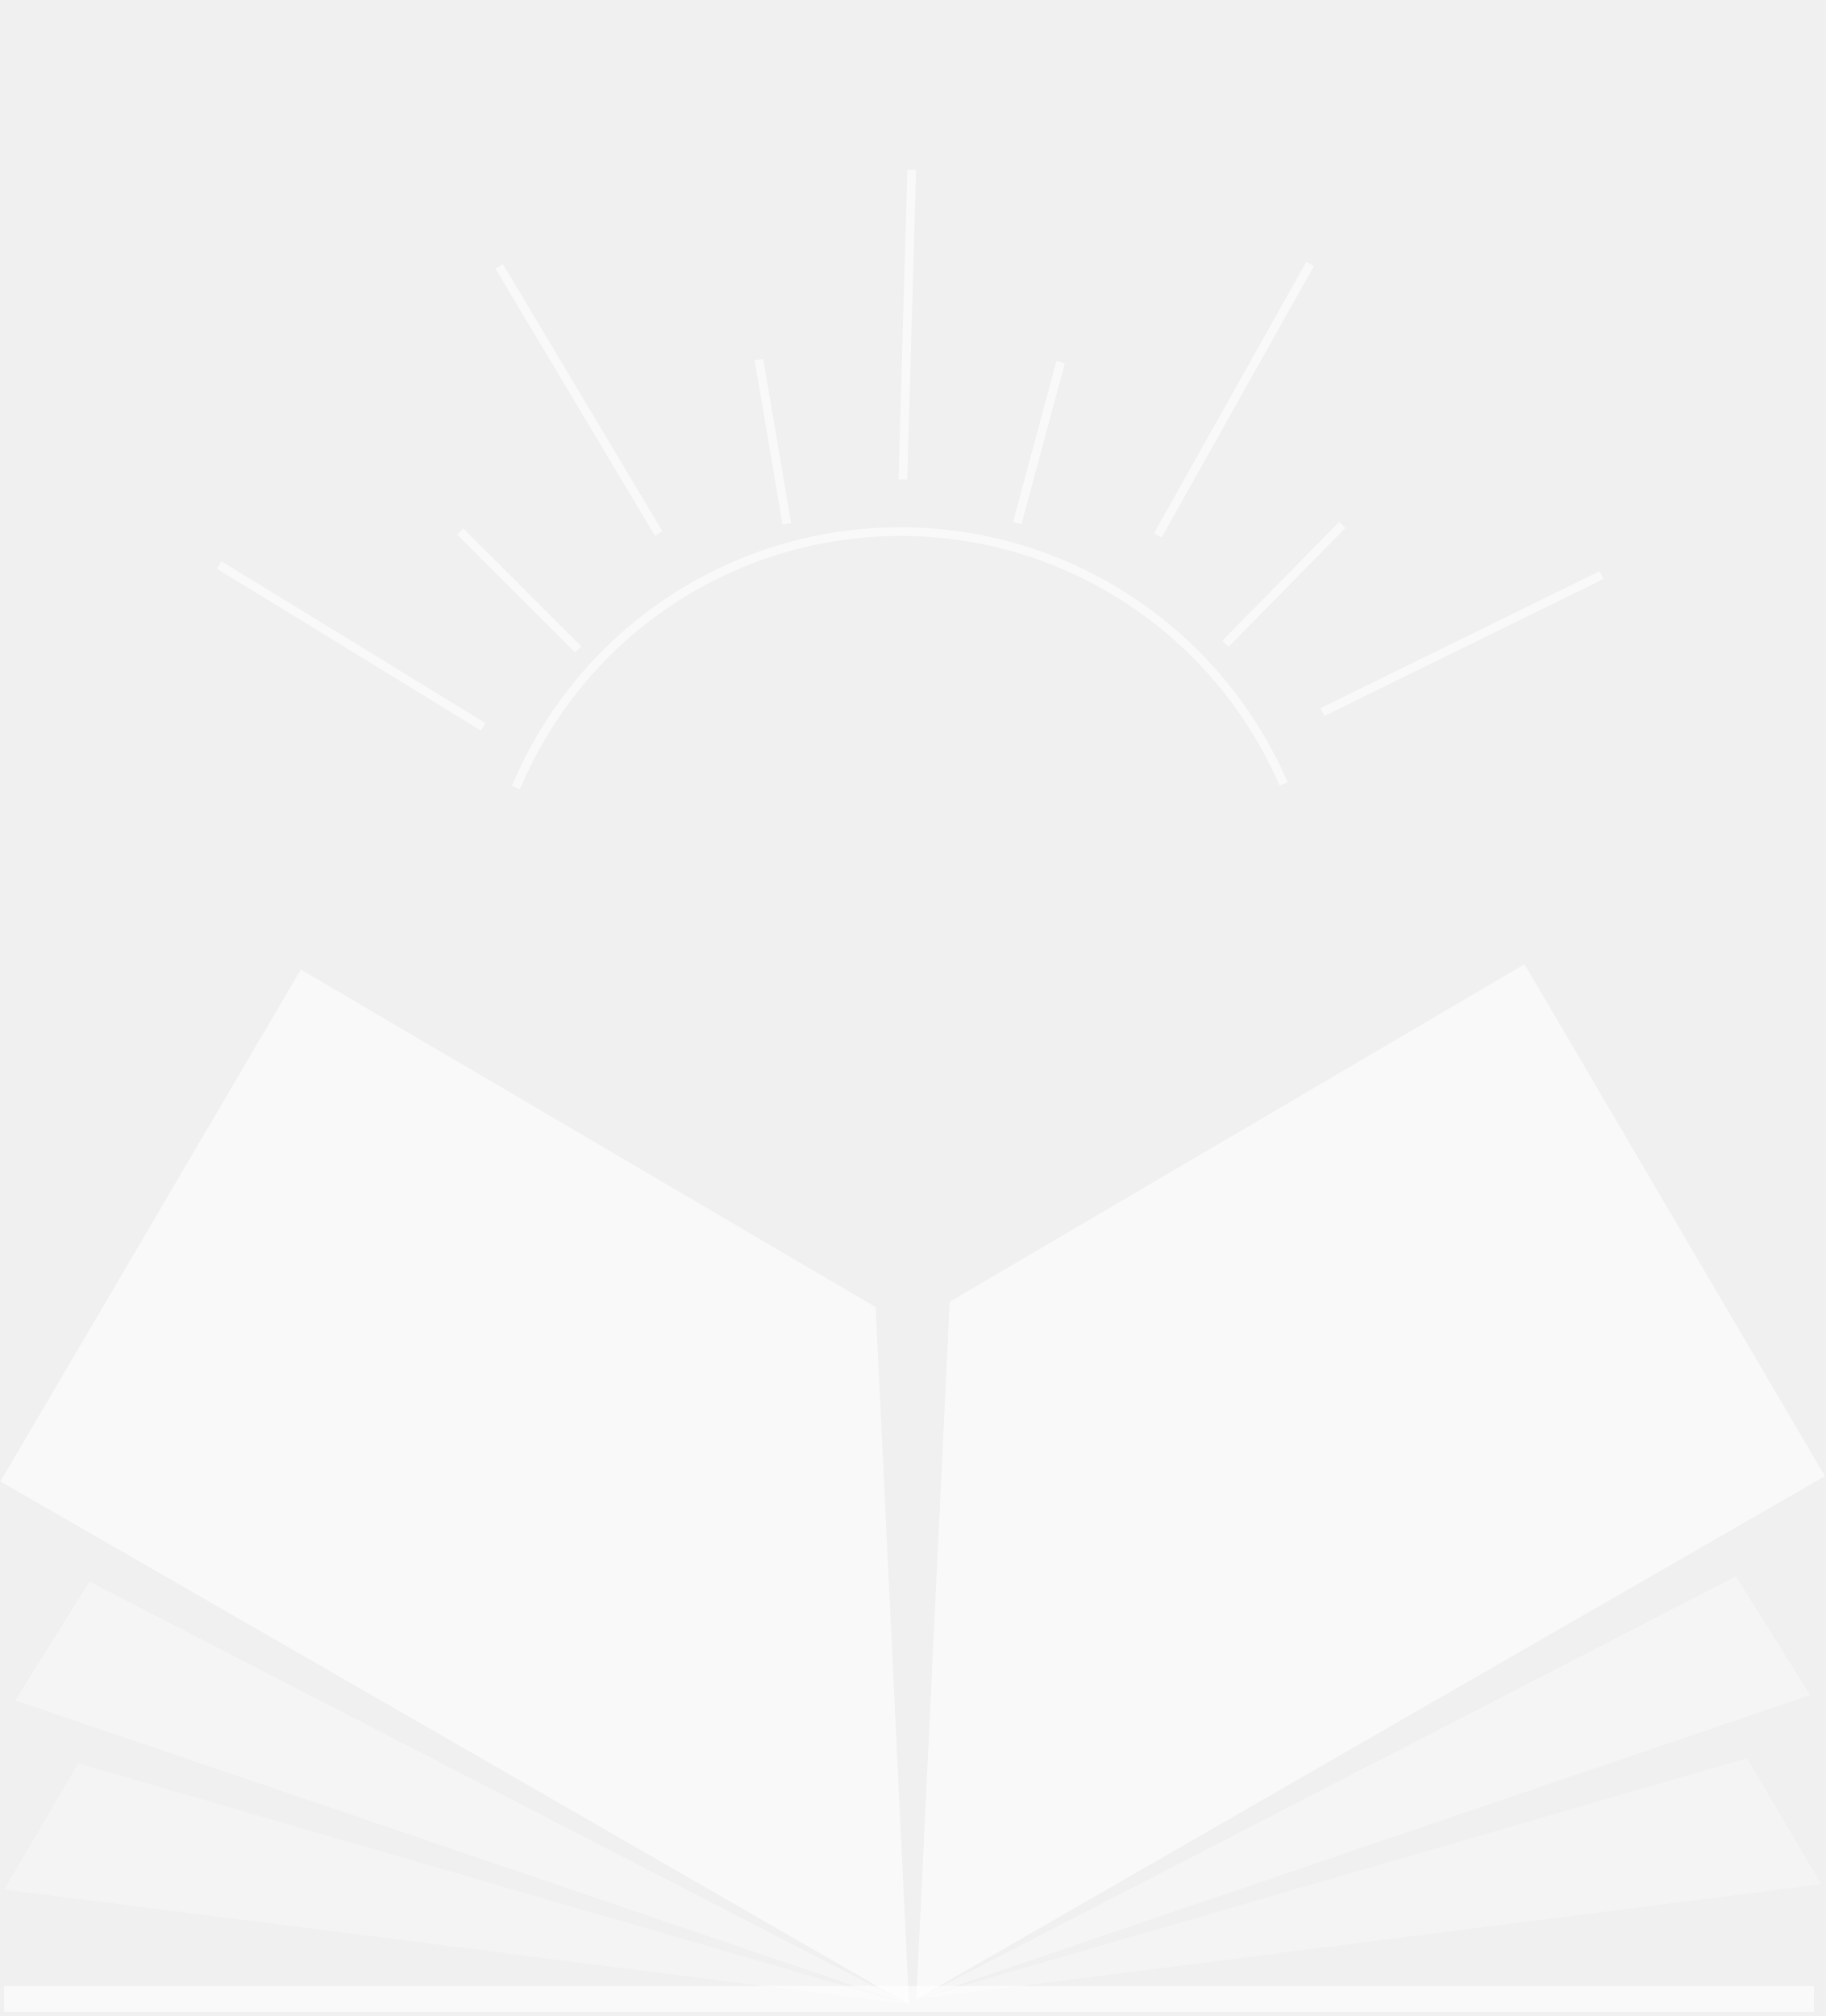
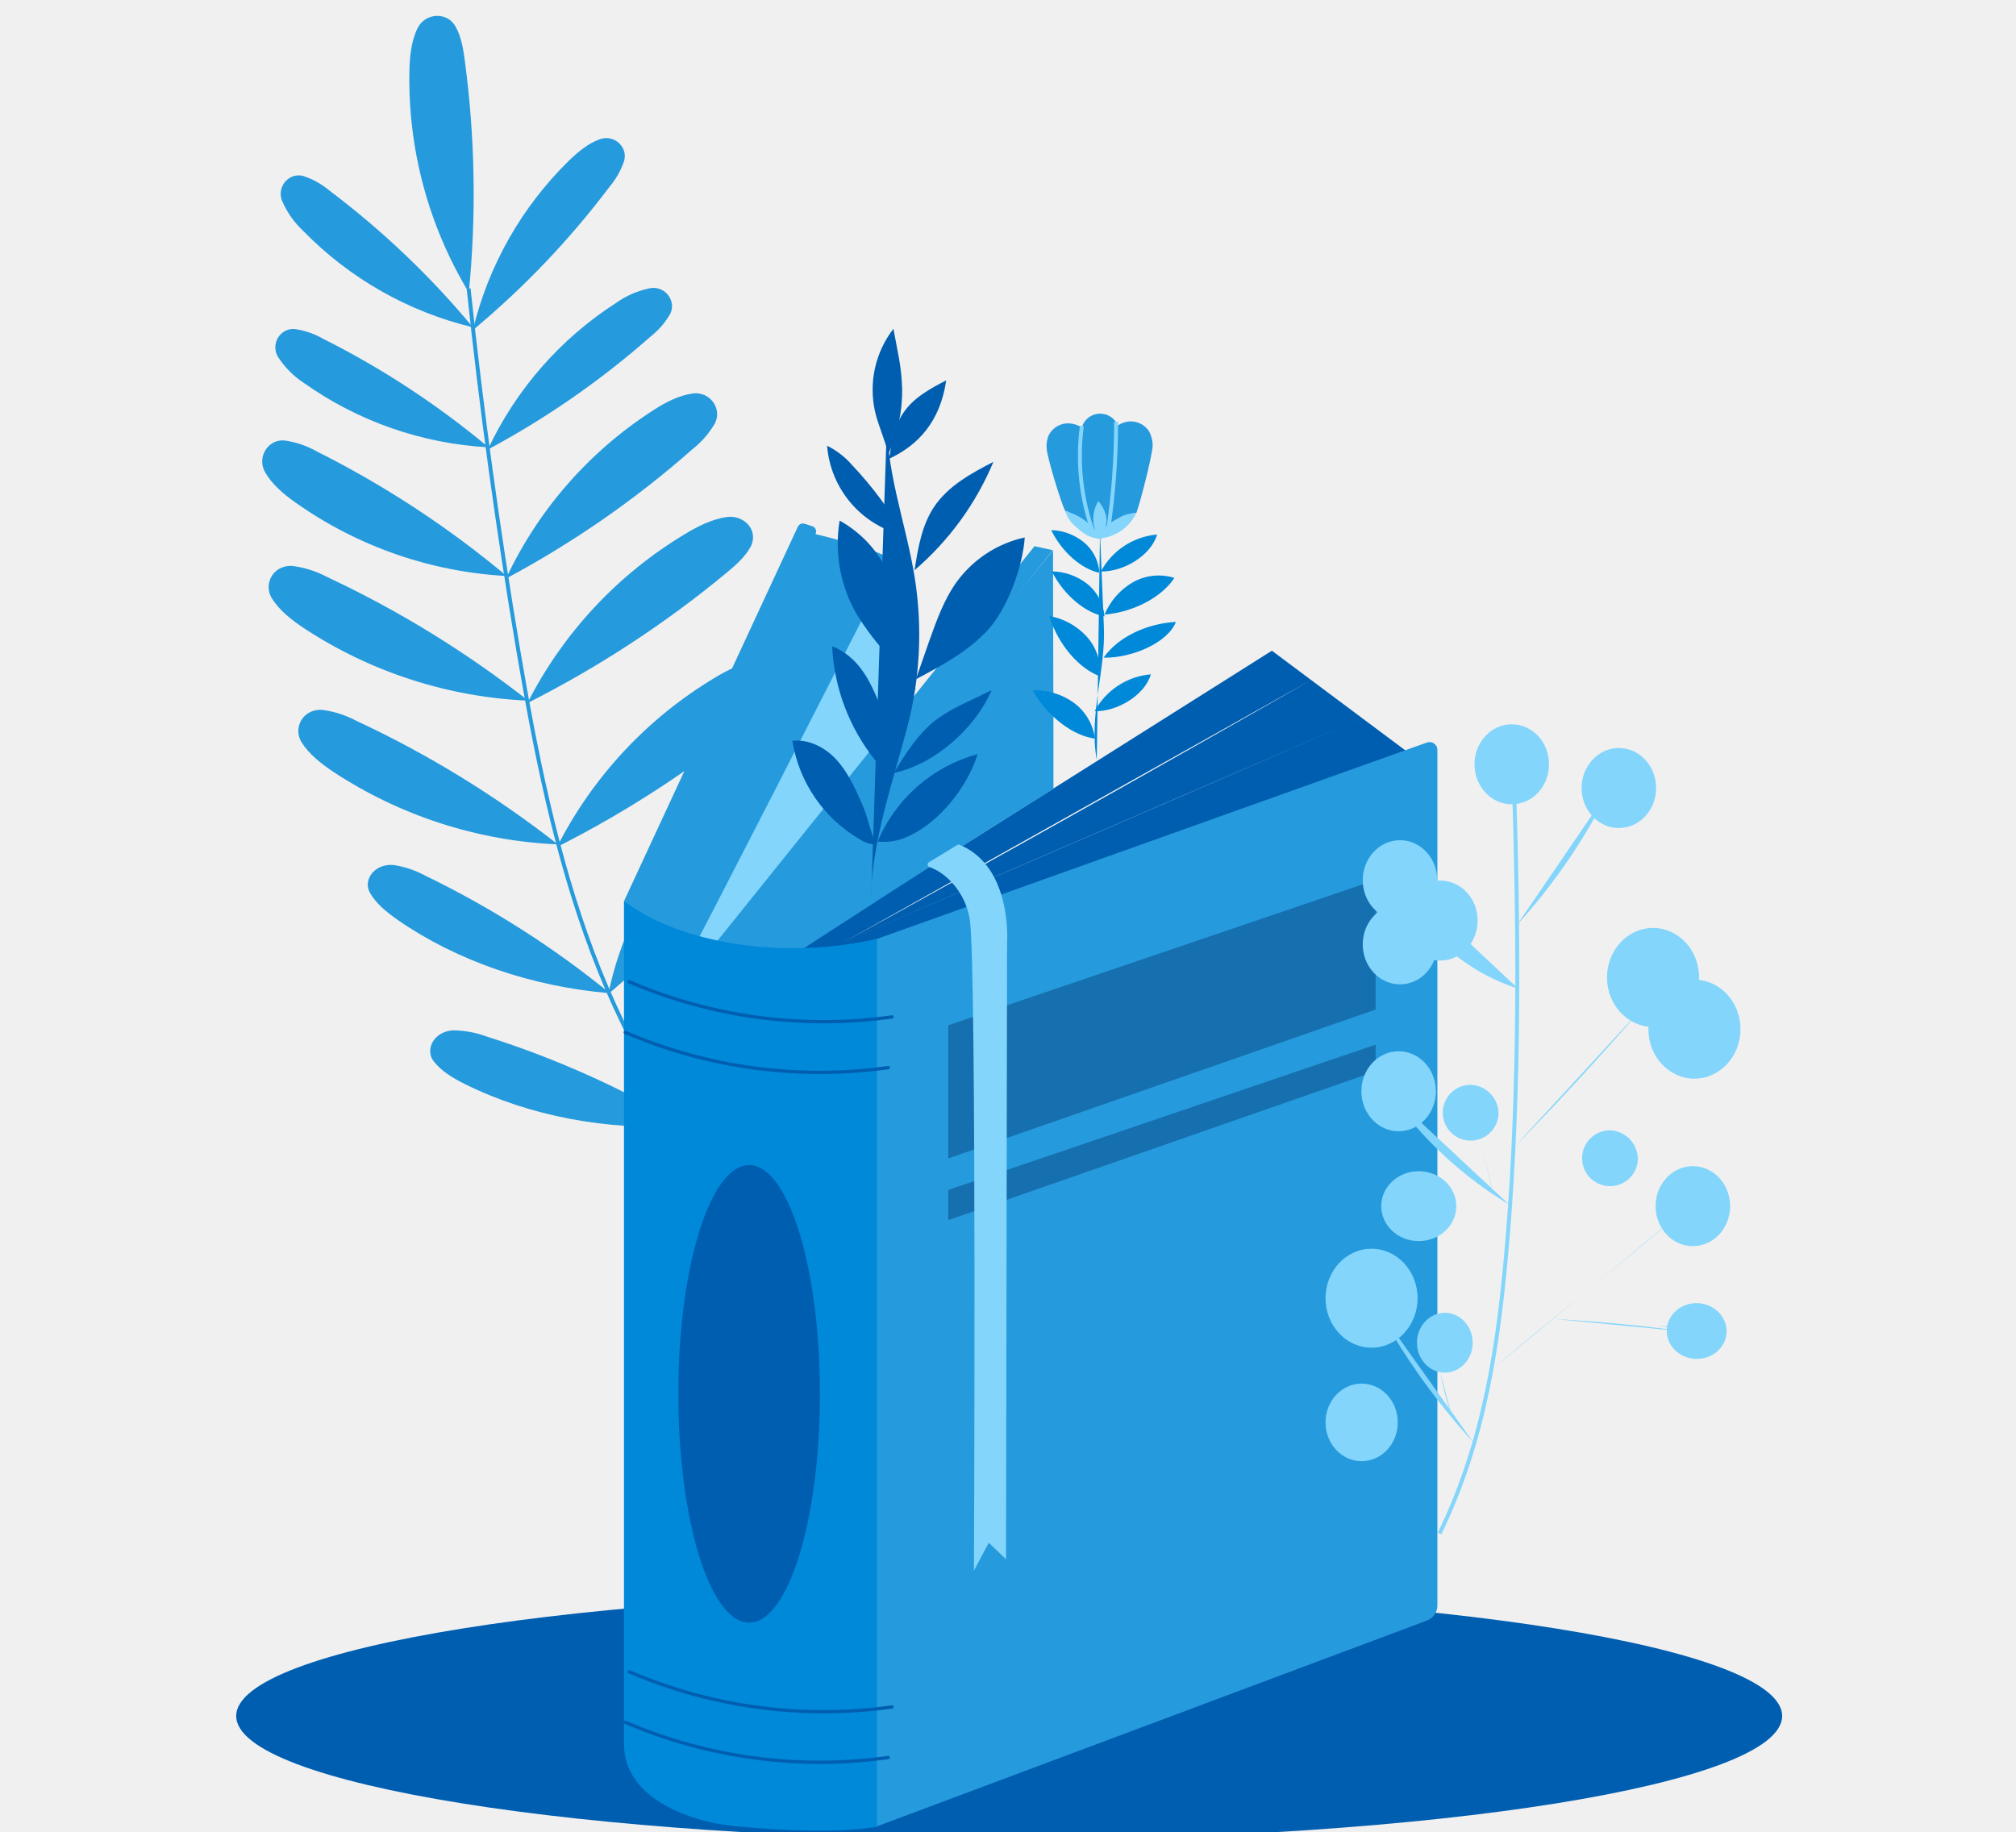
- <svg xmlns="http://www.w3.org/2000/svg" version="1.1" id="Слой_1" x="0px" y="0px" viewBox="0 0 731.37 807.32" style="enable-background:new 0 0 731.37 807.32;" xml:space="preserve">
-   <style type="text/css">
- 	.st0{fill:#000600;}
- 	.st1{fill:#0071C5;}
- 	.st2{clip-path:url(#SVGID_2_);fill:#83D5FB;}
- 	.st3{clip-path:url(#SVGID_2_);fill:#00ABF0;}
- 	.st4{clip-path:url(#SVGID_2_);fill:#57CAF9;}
- 	.st5{clip-path:url(#SVGID_2_);fill:#0071C5;}
- 	.st6{clip-path:url(#SVGID_2_);fill:#31C5F8;}
- 	.st7{clip-path:url(#SVGID_2_);fill:#3DD1F9;}
- 	.st8{clip-path:url(#SVGID_4_);fill:#00ABF0;}
- 	.st9{clip-path:url(#SVGID_4_);fill:#83D5FB;}
- 	.st10{clip-path:url(#SVGID_4_);fill:#31C5F8;}
- 	.st11{clip-path:url(#SVGID_4_);fill:#0071C5;}
- 	.st12{clip-path:url(#SVGID_4_);fill:#57CAF9;}
- 	.st13{clip-path:url(#SVGID_4_);fill:#A6A6A6;}
- 	.st14{opacity:0.14;fill:#000600;}
- 	.st15{clip-path:url(#SVGID_8_);fill:#D670E1;}
- 	.st16{clip-path:url(#SVGID_8_);fill:#E7B3EE;}
- 	.st17{clip-path:url(#SVGID_8_);fill:#8C9295;}
- 	.st18{clip-path:url(#SVGID_8_);fill:#921C9F;}
- 	.st19{clip-path:url(#SVGID_8_);fill:#CDD0D3;}
- 	.st20{clip-path:url(#SVGID_8_);fill:#DFDBD1;}
- 	.st21{clip-path:url(#SVGID_8_);fill:#543F31;}
- 	.st22{clip-path:url(#SVGID_8_);fill:#C38A75;}
- 	.st23{clip-path:url(#SVGID_8_);fill:#B3B9BC;}
- 	.st24{clip-path:url(#SVGID_8_);fill:#8B9295;}
- 	.st25{clip-path:url(#SVGID_8_);fill:#D59C87;}
- 	.st26{fill:#E7B3EE;}
- 	.st27{clip-path:url(#SVGID_10_);}
- 	.st28{fill:#E097E9;}
- 	.st29{fill:#D670E1;}
- 	.st30{clip-path:url(#SVGID_12_);fill:#FFE406;}
- 	.st31{opacity:0.5;clip-path:url(#SVGID_12_);}
- 	.st32{fill:#A2C9FF;}
- 	.st33{fill:#FF8B00;}
- 	.st34{clip-path:url(#SVGID_12_);fill:#FFECA0;}
- 	.st35{clip-path:url(#SVGID_12_);}
- 	.st36{fill:#FFCB33;}
- 	.st37{fill:#FFECA0;}
- 	.st38{fill:#2A356B;}
- 	.st39{clip-path:url(#SVGID_12_);fill:#FFCB33;}
- 	.st40{clip-path:url(#SVGID_12_);fill:#A2C9FF;}
- 	.st41{clip-path:url(#SVGID_12_);fill:#FF8B00;}
- 	.st42{clip-path:url(#SVGID_12_);fill:#2A356B;}
- 	.st43{fill:#1B254E;}
- 	.st44{clip-path:url(#SVGID_12_);fill:#C22C28;}
- 	.st45{clip-path:url(#SVGID_12_);fill:#FF7400;}
- 	.st46{fill:#FFE406;}
- 	.st47{clip-path:url(#SVGID_12_);fill:#FFEF6E;}
- 	.st48{clip-path:url(#SVGID_14_);fill:#FFE473;}
- 	.st49{fill:#FFFFFF;}
- 	.st50{fill:#ACD7C2;}
- 	.st51{fill:none;stroke:#FFFFFF;stroke-miterlimit:10;}
- 	.st52{fill:#A1CAAA;}
- 	.st53{fill:#95CCA0;}
- 	.st54{opacity:0.76;}
- 	.st55{fill:#C3E8CC;}
- 	.st56{fill:url(#SVGID_15_);}
- 	.st57{fill:url(#SVGID_16_);}
- 	.st58{fill:url(#SVGID_17_);}
- 	.st59{fill:#F5E5BD;}
- 	.st60{fill:url(#SVGID_18_);}
- 	.st61{fill:url(#SVGID_19_);}
- 	.st62{fill:url(#SVGID_20_);}
- 	.st63{fill:url(#SVGID_21_);}
- 	.st64{fill:url(#SVGID_22_);}
- 	.st65{fill:url(#SVGID_23_);}
- 	.st66{fill:#E3EDC3;}
- 	.st67{fill:#EEFAD1;}
- 	.st68{fill:url(#SVGID_24_);}
- 	.st69{fill:url(#SVGID_25_);}
- 	.st70{fill:url(#SVGID_26_);}
- 	.st71{fill:url(#SVGID_27_);}
- 	.st72{fill:url(#SVGID_28_);}
- 	.st73{fill:#FFE392;}
- 	.st74{clip-path:url(#SVGID_30_);fill:url(#SVGID_31_);}
- 	.st75{fill:#5B2A1E;}
- 	.st76{fill:#8F7673;}
- 	.st77{fill:url(#SVGID_32_);}
- 	.st78{fill:url(#SVGID_33_);}
- 	.st79{fill:url(#SVGID_34_);}
- 	.st80{fill:url(#SVGID_35_);}
- 	.st81{fill:#FF8A8A;}
- 	.st82{fill:url(#SVGID_36_);}
- 	.st83{fill:#FF963A;}
- 	.st84{opacity:0.75;fill:#FFFFFF;}
- 	.st85{fill:#FFC181;}
- 	.st86{fill:none;}
- 	.st87{clip-path:url(#SVGID_38_);fill:#FFDFBD;}
- 	.st88{clip-path:url(#SVGID_38_);fill:#FF9D00;}
- 	.st89{clip-path:url(#SVGID_38_);fill:#FFF3DF;}
- 	.st90{clip-path:url(#SVGID_40_);fill:#FFBAE4;}
- 	.st91{opacity:0.8;clip-path:url(#SVGID_40_);fill:#FE82C8;}
- 	.st92{clip-path:url(#SVGID_40_);fill:#FE82C8;}
- 	.st93{opacity:0.79;clip-path:url(#SVGID_40_);fill:#FFBAE4;}
- 	.st94{fill:url(#SVGID_41_);}
- 	.st95{fill:#FFFEEA;}
- 	.st96{fill:#58D196;}
- 	.st97{fill:#A6E5C3;}
- 	.st98{fill:#D2F2E1;}
- 	.st99{opacity:0.44;fill:#FFFFFF;}
- 	.st100{clip-path:url(#SVGID_43_);fill:#FFF9C1;}
- 	.st101{fill:url(#SVGID_44_);}
- 	.st102{fill:url(#SVGID_45_);}
- 	.st103{opacity:0.86;fill:#FFCCD5;}
- 	.st104{fill:url(#SVGID_46_);}
- 	.st105{opacity:0.66;}
- 	.st106{opacity:0.37;fill:#FFFFFF;}
- 	.st107{opacity:0.4;}
- 	.st108{opacity:0.26;fill:#FFFFFF;}
- 	.st109{opacity:0.62;fill:#FFFFFF;}
- 	.st110{opacity:0.41;fill:#FFFFFF;}
- 	.st111{opacity:0.69;fill:#FFFFFF;}
- 	.st112{opacity:0.73;fill:#FFFFFF;}
- 	.st113{opacity:0.16;fill:#FFFFFF;}
- 	.st114{opacity:0.3;fill:#FFFFFF;}
- 	.st115{opacity:0.23;fill:#FFFFFF;}
- 	.st116{opacity:0.24;fill:#FFFFFF;}
- 	.st117{opacity:0.43;fill:#FFFFFF;}
- 	.st118{opacity:0.76;fill:#FFFFFF;}
- 	.st119{opacity:0.08;fill:#FFFFFF;}
- 	.st120{opacity:0.27;fill:#FFFFFF;}
- 	.st121{opacity:0.46;}
- 	.st122{opacity:0.86;fill:#FFFFFF;}
- 	.st123{opacity:0.54;fill:#FFFFFF;}
- 	.st124{opacity:0.28;}
- 	.st125{clip-path:url(#SVGID_48_);fill:#FF6567;}
- 	.st126{clip-path:url(#SVGID_48_);fill:#FF8A8A;}
- 	.st127{clip-path:url(#SVGID_48_);fill:#FFC2C1;}
- 	.st128{clip-path:url(#SVGID_48_);fill:#FFFFFF;}
- 	.st129{clip-path:url(#SVGID_50_);}
- 	.st130{fill:#FF6B81;}
- 	.st131{clip-path:url(#SVGID_50_);fill:none;}
- 	.st132{fill:none;stroke:#FFFFFF;stroke-width:2;stroke-miterlimit:10;}
- 	.st133{opacity:0.45;fill:#FFFFFF;}
- 	.st134{opacity:0.8;fill:#FFFFFF;}
- 	.st135{opacity:0.79;fill:#FFFFFF;}
- 	.st136{fill:#F1C4A9;}
- 	.st137{fill:none;stroke:#FFFFFF;stroke-width:0.75;stroke-miterlimit:10;}
- 	.st138{fill:#FFFFFF;stroke:#FFFFFF;stroke-width:0.25;stroke-miterlimit:10;}
- 	.st139{fill:#00A7CA;}
- 	.st140{fill:#31C5F8;}
- 	.st141{fill:#57CAF9;}
- 	.st142{fill:#00ACBD;}
- 	.st143{fill:#F787A5;}
- 	.st144{fill:#91693D;}
- 	.st145{fill:#FBBACC;}
- 	.st146{fill:#E6678D;}
- 	.st147{fill:#574435;}
- 	.st148{fill:#C8A37C;}
- 	.st149{fill:#641F1E;}
- 	.st150{fill:#F15E89;}
- 	.st151{fill:#E7005E;}
- 	.st152{fill:#DDB689;}
- 	.st153{fill:#FF1B6F;}
- 	.st154{fill:#DEB689;}
- 	.st155{fill:#F2769B;}
- 	.st156{fill:#FAFAF8;}
- 	.st157{fill:#F7C3DB;}
- 	.st158{fill:#E3B9B4;}
- 	.st159{fill:#FFB9C3;}
- 	.st160{fill:#FFC5D6;}
- 	.st161{fill:#D72264;}
- 	.st162{fill:#F7F7F7;}
- 	.st163{fill:#F2F2F2;}
- 	.st164{fill:#FFFBF0;}
- 	.st165{fill:#FFBFCF;}
- 	.st166{fill:#FF6794;}
- 	.st167{fill:#FFC2C1;}
- 	.st168{fill:#FFCCD5;}
- 	.st169{fill:#B39D8E;}
- 	.st170{fill:#FFE2EA;}
- 	.st171{fill:#F1F1F1;}
- 	.st172{fill:#FF9DAE;}
- 	.st173{fill:#A2C4DB;}
- 	.st174{fill:#583B34;}
- 	.st175{fill:#B1CFE4;}
- 	.st176{fill:#FBFBFA;}
- 	.st177{fill:#E0CFC7;}
- 	.st178{fill:#D9946B;}
- 	.st179{fill:#FFE9F2;}
- 	.st180{fill:#FFDBE5;}
- 	.st181{fill:#F2CCC1;}
- 	.st182{fill:#DF4E50;}
- 	.st183{fill:#00C377;}
- 	.st184{fill:#87E4AE;}
- 	.st185{fill:#00B45A;}
- 	.st186{fill:#7FD9A9;}
- 	.st187{fill:#F1BB3A;}
- 	.st188{fill:#B89E65;}
- 	.st189{fill:#97D183;}
- 	.st190{fill:#3C3724;}
- 	.st191{fill:#D5BDA1;}
- 	.st192{fill:#9B8174;}
- 	.st193{fill:#587147;}
- 	.st194{fill:#E6D5BD;}
- 	.st195{fill:#5CC588;}
- 	.st196{clip-path:url(#SVGID_58_);fill:#A6E5C3;}
- 	.st197{clip-path:url(#SVGID_58_);fill:#FFFFFF;}
- 	.st198{clip-path:url(#SVGID_58_);fill:#58D196;}
- 	.st199{fill:#FFEF6E;}
- 	.st200{fill:#FFE200;}
- 	.st201{clip-path:url(#SVGID_60_);fill:#FDA157;}
- 	.st202{clip-path:url(#SVGID_60_);fill-rule:evenodd;clip-rule:evenodd;fill:#FF8429;}
- 	.st203{clip-path:url(#SVGID_60_);fill:#F35000;}
- 	.st204{clip-path:url(#SVGID_60_);fill:#F8B846;}
- 	.st205{fill:#F35000;}
- 	.st206{fill:#FF8429;}
- 	.st207{fill:#FFAB33;}
- 	.st208{fill:#E46D00;}
- 	.st209{fill:#EE6406;}
- 	.st210{fill:#FF9B00;}
- 	.st211{fill:#130077;}
- 	.st212{fill:#FFB58D;}
- 	.st213{opacity:0.3;}
- 	.st214{fill:#FF7300;}
- 	.st215{fill:#6E0000;}
- 	.st216{fill-rule:evenodd;clip-rule:evenodd;fill:#FF9B00;}
- 	.st217{fill-rule:evenodd;clip-rule:evenodd;fill:url(#SVGID_61_);}
- 	.st218{opacity:0.3;fill-rule:evenodd;clip-rule:evenodd;fill:#A3002C;}
- 	.st219{fill-rule:evenodd;clip-rule:evenodd;fill:url(#SVGID_62_);}
- 	.st220{fill-rule:evenodd;clip-rule:evenodd;fill:url(#SVGID_63_);}
- 	.st221{opacity:0.5;fill-rule:evenodd;clip-rule:evenodd;fill:url(#SVGID_64_);}
- 	.st222{fill-rule:evenodd;clip-rule:evenodd;fill:#FFC384;}
- 	.st223{fill-rule:evenodd;clip-rule:evenodd;fill:url(#SVGID_65_);}
- 	.st224{fill-rule:evenodd;clip-rule:evenodd;fill:url(#SVGID_66_);}
- 	.st225{fill-rule:evenodd;clip-rule:evenodd;fill:url(#SVGID_67_);}
- 	.st226{opacity:0.5;fill-rule:evenodd;clip-rule:evenodd;fill:url(#SVGID_68_);}
- 	.st227{fill-rule:evenodd;clip-rule:evenodd;fill:#FDA157;}
- 	.st228{opacity:0.5;fill-rule:evenodd;clip-rule:evenodd;fill:#FDA157;}
- 	.st229{fill-rule:evenodd;clip-rule:evenodd;fill:#FF8429;}
- 	.st230{fill-rule:evenodd;clip-rule:evenodd;fill:#FFAB33;}
- 	.st231{opacity:0.62;fill-rule:evenodd;clip-rule:evenodd;fill:#C7002A;}
- 	.st232{opacity:0.5;fill-rule:evenodd;clip-rule:evenodd;fill:#FF8429;}
- 	.st233{opacity:0.5;fill-rule:evenodd;clip-rule:evenodd;fill:#8E5472;}
- 	.st234{opacity:0.3;fill-rule:evenodd;clip-rule:evenodd;fill:url(#SVGID_69_);}
- 	.st235{opacity:0.5;fill-rule:evenodd;clip-rule:evenodd;fill:url(#SVGID_70_);}
- 	.st236{opacity:0.3;fill-rule:evenodd;clip-rule:evenodd;fill:url(#SVGID_71_);}
- 	.st237{opacity:0.3;fill-rule:evenodd;clip-rule:evenodd;fill:url(#SVGID_72_);}
- 	.st238{clip-path:url(#SVGID_74_);}
- 	.st239{clip-path:url(#SVGID_74_);fill:#FF8429;}
- 	.st240{fill:#FDA157;}
- 	.st241{clip-path:url(#SVGID_76_);}
- 	.st242{fill:#F58800;}
- 	.st243{clip-path:url(#SVGID_78_);}
- 	.st244{fill:#F8B846;}
- 	.st245{clip-path:url(#SVGID_80_);}
- 	.st246{clip-path:url(#SVGID_80_);fill:#FF8429;}
- 	.st247{fill-rule:evenodd;clip-rule:evenodd;fill:url(#SVGID_81_);}
- 	.st248{fill-rule:evenodd;clip-rule:evenodd;fill:url(#SVGID_82_);}
- 	.st249{fill-rule:evenodd;clip-rule:evenodd;fill:url(#SVGID_83_);}
- 	.st250{opacity:0.5;fill-rule:evenodd;clip-rule:evenodd;fill:url(#SVGID_84_);}
- 	.st251{fill-rule:evenodd;clip-rule:evenodd;fill:url(#SVGID_85_);}
- 	.st252{fill-rule:evenodd;clip-rule:evenodd;fill:url(#SVGID_86_);}
- 	.st253{fill-rule:evenodd;clip-rule:evenodd;fill:url(#SVGID_87_);}
- 	.st254{opacity:0.5;fill-rule:evenodd;clip-rule:evenodd;fill:url(#SVGID_88_);}
- 	.st255{opacity:0.3;fill-rule:evenodd;clip-rule:evenodd;fill:url(#SVGID_89_);}
- 	.st256{opacity:0.5;fill-rule:evenodd;clip-rule:evenodd;fill:url(#SVGID_90_);}
- 	.st257{opacity:0.3;fill-rule:evenodd;clip-rule:evenodd;fill:url(#SVGID_91_);}
- 	.st258{opacity:0.3;fill-rule:evenodd;clip-rule:evenodd;fill:url(#SVGID_92_);}
- 	.st259{opacity:0.88;fill:#FFFEF3;}
- 	.st260{fill:#FFCF66;}
- 	.st261{fill:#AFABAC;}
- 	.st262{fill:#FFE473;}
- 	.st263{fill:#FFE787;}
- 	.st264{fill:#F6C700;}
- 	.st265{fill:#FFEA96;}
- 	.st266{clip-path:url(#SVGID_94_);fill:#FFCB33;}
- 	.st267{clip-path:url(#SVGID_94_);fill:#FFE406;}
- 	.st268{clip-path:url(#SVGID_96_);fill:#921C9F;}
- 	.st269{opacity:0.5;clip-path:url(#SVGID_96_);}
- 	.st270{fill:#921C9F;}
- 	.st271{clip-path:url(#SVGID_96_);}
- 	.st272{clip-path:url(#SVGID_98_);fill:#E097E9;}
- 	.st273{fill:#CC37D8;}
- 	.st274{opacity:0.5;fill:#FFFFFF;}
- 	.st275{opacity:0.5;fill:#FFFFFF;stroke:#FFFFFF;stroke-miterlimit:10;}
- 	.st276{opacity:0.68;fill:#FFFFFF;}
- 	.st277{fill:#F0C6F4;}
- 	.st278{fill:#D9A2E1;}
- 	.st279{fill:#AA7B41;}
- 	.st280{fill:#8C9295;}
- 	.st281{fill:#CDD0D3;}
- 	.st282{fill:#DFDBD1;}
- 	.st283{fill:#543F31;}
- 	.st284{fill:#C38A75;}
- 	.st285{fill:#B3B9BC;}
- 	.st286{fill:#8B9295;}
- 	.st287{fill:#D59C87;}
- 	.st288{fill:#3DD1F9;}
- 	.st289{fill:#F92405;}
- 	.st290{fill:#B30000;}
- 	.st291{fill:#FA3C20;}
- 	.st292{fill:#E2A080;}
- 	.st293{fill:#950000;}
- 	.st294{fill:#F50000;}
- 	.st295{clip-path:url(#SVGID_100_);fill:#F787A5;}
- 	.st296{clip-path:url(#SVGID_100_);fill:#FFE9F2;}
- 	.st297{clip-path:url(#SVGID_100_);fill:#D3CFB3;}
- 	.st298{clip-path:url(#SVGID_100_);fill:#FFDBE5;}
- 	.st299{clip-path:url(#SVGID_100_);}
- 	.st300{clip-path:url(#SVGID_100_);fill:#FFC5D6;}
- 	.st301{fill:#FA90B4;}
- 	.st302{fill:#BCA494;}
- 	.st303{fill:#63443C;}
- 	.st304{fill:#CFABA0;}
- 	.st305{fill:#A1C3DA;}
- 	.st306{fill:#9B7972;}
- 	.st307{fill:#77573F;}
- 	.st308{fill-rule:evenodd;clip-rule:evenodd;fill:#FA3C20;}
- 	.st309{fill-rule:evenodd;clip-rule:evenodd;fill:#D00707;}
- 	.st310{fill-rule:evenodd;clip-rule:evenodd;fill:#F92405;}
- 	.st311{fill-rule:evenodd;clip-rule:evenodd;fill:#F50000;}
- 	.st312{fill-rule:evenodd;clip-rule:evenodd;fill:#F95F53;}
- 	.st313{fill:#F95F53;}
- 	.st314{clip-path:url(#SVGID_102_);fill:#574435;}
- 	.st315{clip-path:url(#SVGID_102_);fill:#C8A37C;}
- 	.st316{clip-path:url(#SVGID_102_);fill:#91693D;}
- 	.st317{clip-path:url(#SVGID_102_);fill:#D00707;}
- 	.st318{clip-path:url(#SVGID_102_);fill:#FA3C20;}
- 	.st319{clip-path:url(#SVGID_102_);fill:#950000;}
- 	.st320{clip-path:url(#SVGID_102_);fill:#F95F53;}
- 	.st321{clip-path:url(#SVGID_102_);fill:#131212;}
- 	.st322{clip-path:url(#SVGID_102_);fill:#B30000;}
- 	.st323{clip-path:url(#SVGID_102_);fill:#412A1A;}
- 	.st324{clip-path:url(#SVGID_102_);fill:#DEC6AF;}
- 	.st325{clip-path:url(#SVGID_102_);fill:#BF855C;}
- 	.st326{fill:#D00707;}
- 	.st327{fill:#AB9DB8;}
- 	.st328{fill:#381A12;}
- 	.st329{fill:#EBCBB8;}
- 	.st330{fill:#AC9EBB;}
- 	.st331{fill:#F8F6F5;}
- 	.st332{fill:#0A345E;}
- 	.st333{fill:#412A1A;}
- 	.st334{fill:#131212;}
- 	.st335{fill:#DEC6AF;}
- 	.st336{fill:#BF855C;}
- 	.st337{opacity:0.79;fill:#FFB9C3;}
- 	.st338{opacity:0.79;fill:#FA90B4;}
- 	.st339{fill:#83D5FB;}
- 	.st340{fill:#00ABF0;}
- 	.st341{opacity:0.6;fill:#FFFFFF;}
- 	.st342{opacity:0.34;fill:#FFFFFF;}
- 	.st343{opacity:0.25;fill:#FFFFFF;}
- 	.st344{opacity:0.6;}
- 	.st345{fill:#B2B0AD;}
- 	.st346{fill:#0D0707;}
- 	.st347{fill:#A6A6A6;}
- 	.st348{fill:#0068A8;}
- 	.st349{fill:#FF6567;}
- </style>
-   <path class="st341" d="M120.49,388.26c76.75,45.06,153.5,90.12,230.26,135.18c4.46,93.09,8.91,186.19,13.37,279.28  C242.8,732.9,121.48,663.08,0.17,593.26C40.28,524.93,80.38,456.59,120.49,388.26z" />
-   <path class="st342" d="M6.11,680.91c9.9-15.85,19.81-31.69,29.71-47.54c109.43,56.45,218.87,112.9,328.3,169.35  C244.78,762.12,125.45,721.51,6.11,680.91z" />
-   <path class="st343" d="M1.65,756.67c9.9-16.84,19.81-33.67,29.71-50.51c110.92,32.19,221.84,64.37,332.76,96.56  C243.3,787.37,122.47,772.02,1.65,756.67z" />
-   <rect x="1.65" y="795.29" class="st341" width="724.94" height="10.4" />
-   <path class="st341" d="M610.67,386.14c-76.75,45.06-153.5,90.12-230.26,135.18c-4.46,93.09-8.91,186.19-13.37,279.28  C488.36,730.78,609.68,660.96,731,591.14C690.89,522.81,650.78,454.48,610.67,386.14z" />
-   <path class="st342" d="M725.06,678.79c-9.9-15.85-19.81-31.69-29.71-47.54c-109.43,56.45-218.87,112.9-328.3,169.35  C486.38,760,605.72,719.4,725.06,678.79z" />
-   <path class="st343" d="M729.51,754.55c-9.9-16.84-19.81-33.67-29.71-50.51c-110.92,32.19-221.84,64.37-332.76,96.56  C487.87,785.25,608.69,769.9,729.51,754.55z" />
-   <g>
-     <g class="st344">
-       <path class="st49" d="M208.26,316.07l-3.21-1.35c26.57-63.09,87.81-103.79,156.1-103.57c67.17,0.17,127.86,40.23,154.6,102.07    l-3.19,1.38c-26.2-60.56-85.63-99.8-151.42-99.97C294.23,214.51,234.29,254.27,208.26,316.07z" />
-     </g>
-     <g class="st344">
-       <rect x="230.17" y="97.86" transform="matrix(0.8585 -0.5127 0.5127 0.8585 -49.3113 141.5648)" class="st49" width="3.48" height="124.58" />
-     </g>
-     <g class="st344">
-       <rect x="206.25" y="203.1" transform="matrix(0.7066 -0.7076 0.7076 0.7066 -106.3062 216.5392)" class="st49" width="3.48" height="66.75" />
-     </g>
-     <g class="st344">
-       <rect x="138.95" y="196.65" transform="matrix(0.5225 -0.8526 0.8526 0.5225 -153.3659 243.4647)" class="st49" width="3.48" height="124.03" />
-     </g>
-     <g class="st344">
-       <rect x="431.98" y="158.3" transform="matrix(0.4893 -0.8721 0.8721 0.4893 112.8572 512.7961)" class="st49" width="124.58" height="3.48" />
-     </g>
-     <g class="st344">
-       <rect x="382.8" y="175.56" transform="matrix(0.2605 -0.9655 0.9655 0.2605 136.5691 532.9067)" class="st49" width="66.75" height="3.48" />
-     </g>
-     <g class="st344">
-       <rect x="301.4" y="128.25" transform="matrix(0.0286 -0.9996 0.9996 0.0286 223.0959 489.546)" class="st49" width="124.03" height="3.48" />
-     </g>
-     <g class="st344">
-       <rect x="307.85" y="143.49" transform="matrix(0.9858 -0.1679 0.1679 0.9858 -25.3066 54.507)" class="st49" width="3.48" height="66.75" />
-     </g>
-     <g class="st344">
-       <rect x="480.96" y="232.23" transform="matrix(0.7013 -0.7128 0.7128 0.7013 -13.1722 436.5038)" class="st49" width="66.75" height="3.48" />
-     </g>
-     <g class="st344">
-       <rect x="523.35" y="256" transform="matrix(0.8978 -0.4404 0.4404 0.8978 -53.6582 284.2315)" class="st49" width="124.58" height="3.48" />
-     </g>
-   </g>
+ <svg xmlns="http://www.w3.org/2000/svg" id="Слой_1" data-name="Слой 1" viewBox="0 0 515 468">
+   <defs>
+     <style>.cls-1{fill:#005eb1}.cls-8{fill:none;stroke-miterlimit:10}.cls-3{fill:#259add}.cls-4{fill:#83d5fb}.cls-6{fill:#0089d9}.cls-8{stroke:#83d5fb}</style>
+   </defs>
+   <ellipse class="cls-1" cx="257.8" cy="438.39" rx="197.46" ry="31.61" />
+   <path d="M194 309.45c-19.59-17.85-33.34-41.4-42.68-66.21s-14.49-51-18.92-77.09q-7.77-46-12.69-92.44" stroke-miterlimit="10" stroke="#259add" fill="none" />
+   <path class="cls-3" d="M119.76 74.72a105.36 105.36 0 01-15.18-56.45c.07-3.73.46-7.72 2.06-11a5.6 5.6 0 017.92-2.43 5.51 5.51 0 011.84 2c1.46 2.6 1.93 5.62 2.33 8.57a256.52 256.52 0 011.03 59.31zm1.04 9.61A89.85 89.85 0 01145.39 41c2.29-2.22 4.91-4.4 7.85-5.43a4.76 4.76 0 016.25 3.27 4.58 4.58 0 01-.06 2.29 20.13 20.13 0 01-3.73 6.6 218.74 218.74 0 01-34.9 36.6zm.01-.71A89.79 89.79 0 0177.47 59 22.68 22.68 0 0172 51.17a4.76 4.76 0 013.27-6.25 4.59 4.59 0 012.33.08 20.2 20.2 0 016.6 3.72 219.2 219.2 0 0136.61 34.9zm34.62 170.29c3.35-16.87 12.51-33.23 26.08-46.57a29.61 29.61 0 019-6.48c3.08-1.27 6.83-.2 7.79 2.42a3.87 3.87 0 01.11 2.3c-.61 2.54-2.27 4.86-3.94 7.09a255.3 255.3 0 01-39.04 41.24z" />
+   <path class="cls-3" d="M155.79 253.74c-20-1.68-39.06-8.25-54.18-18.71-2.86-2-5.7-4.31-7.18-7.1-1.33-2.5.21-5.71 3.43-6.68a6.8 6.8 0 012.77-.25 25.54 25.54 0 018.25 2.83 240.27 240.27 0 0146.91 29.91zm18.96 33.52c.87-17.17 7.57-34.68 19.07-49.85a29.27 29.27 0 018-7.71c2.87-1.71 6.73-1.2 8.06 1.26a3.94 3.94 0 01.44 2.27c-.24 2.6-1.54 5.13-2.88 7.58a255.51 255.51 0 01-32.69 46.45zm.39.4c-20.06 1.23-39.85-2.52-56.32-10.68-3.11-1.54-6.26-3.43-8.13-6-1.68-2.28-.62-5.68 2.42-7.11a6.75 6.75 0 012.71-.64 25.31 25.31 0 018.57 1.6 240.35 240.35 0 0150.75 22.83zm-50.52-172.81a89.79 89.79 0 0132.82-37.5 22.67 22.67 0 018.77-3.75 4.78 4.78 0 015.47 4.46 4.52 4.52 0 01-.53 2.24 20.4 20.4 0 01-5 5.72 219.38 219.38 0 01-41.53 28.83zm.16-.58a89.79 89.79 0 01-47.06-16.38A22.6 22.6 0 0171 91.16a4.76 4.76 0 012.09-6.74 4.54 4.54 0 012.27-.35 20.21 20.21 0 017.16 2.47 218.63 218.63 0 0142.26 27.73zm4.47 33.55a103.07 103.07 0 0137.62-43c3.08-2 6.53-3.81 10.07-4.29a5.46 5.46 0 016.26 5.11 5.31 5.31 0 01-.6 2.57 23.29 23.29 0 01-5.7 6.55 250.58 250.58 0 01-47.65 33.06zm.19-.66a103 103 0 01-53.95-18.77c-3-2.12-6-4.63-7.75-7.73a5.46 5.46 0 012.39-7.72 5.31 5.31 0 012.61-.4 23.32 23.32 0 018.26 2.83 250.25 250.25 0 0148.44 31.79zm5.3 32.46A106.71 106.71 0 01175 136.43c3.28-2 7-3.85 10.73-4.35 3.37-.45 6.59 1.9 6.64 5.09a5.09 5.09 0 01-.65 2.57c-1.42 2.6-3.77 4.64-6.1 6.58a271.72 271.72 0 01-50.88 33.3zm.2-.62a113.17 113.17 0 01-57.31-18.52c-3.15-2.1-6.34-4.59-8.21-7.68A5.37 5.37 0 0172 145a6.08 6.08 0 012.77-.41 25.72 25.72 0 018.73 2.79A266.18 266.18 0 01134.94 179zm7.36 37.38a106.71 106.71 0 0140.23-43.19c3.28-2 7-3.84 10.73-4.34 3.37-.45 6.59 1.89 6.64 5.08a5.06 5.06 0 01-.65 2.57c-1.42 2.61-3.77 4.64-6.1 6.58a271.06 271.06 0 01-50.85 33.3zm.2-.66a113.25 113.25 0 01-57.31-18.51c-3.15-2.1-6.34-4.6-8.21-7.69a5.36 5.36 0 012.59-7.74 6.08 6.08 0 012.77-.42 25.61 25.61 0 018.72 2.8 265.42 265.42 0 0151.44 31.56z" />
+   <path class="cls-1" d="M200.41 244.78l124.5-78.54 37.93 28.33c-19.55 6.6-40.73 14-60.28 20.56-8.13 2.74-16.27 5.49-24.24 8.69-7.26 2.91-14.36 6.2-21.68 9-18.07 6.77-36.91 11.96-56.23 11.96zM215 241q60.45-33.2 120.3-67.48m-119.23 66.92s77.4-33.35 131.64-56.9" />
+   <path class="cls-4" d="M189.14 245.3q18.8-27.59 39.14-54v-47.67l-.4-.4a1136.48 1136.48 0 00-54.14 106.66" />
+   <path class="cls-3" d="M228 142.9c-5.72-3.19-19.87-6.5-19.87-6.5-15.3 32.06-30.26 65.23-44.43 97.81 2.76.93 12.39 5.16 14.69 5.59.61-.95 33.73-65.31 49.61-96.9zm-39 98.57c24.91-33.62 53.77-68.28 80-100.91 0 18.35.15 42.61.11 61-22.61 13.87-65.76 42-65.76 42" />
+   <path class="cls-3" d="M268.92 140.56l-4.65-1.02-81.17 101.02 4.84 2.43 80.98-102.43zm-82.16 99.36s78.42-98.52 79.06-99.31m-62.19 94.89L264 169.73m-30.11 44.41l24.43-25.36m-34.98 51.33l141.17-50.41a2 2 0 012.68 1.94v218.54a4.09 4.09 0 01-2.64 3.82L224 466.6l-5-3.18" />
+   <path d="M242.24 261.93l109.18-37.12v33.1l-109.18 38.04v-34.02zm0 42.06l109.18-37.11v6.8l-109.18 38.04v-7.73z" fill="#00336c" opacity=".4" />
+   <path class="cls-4" d="M248.8 401.27s.72-154.64-1.05-166.27c-1.09-7.11-6.16-12.1-10.34-13.49a.68.68 0 01-.12-1.22l7.28-4.44a.67.67 0 01.63 0c13.53 5.66 12.06 25 12.06 25L257 398.37l-4.41-4.23z" />
+   <path class="cls-3" d="M159.44 230.14l44.37-95.57a1.42 1.42 0 011.71-.76l1.93.6a1.43 1.43 0 01.88 2l-44.6 97.85z" />
+   <path class="cls-6" d="M224 466.72V239.86a97.11 97.11 0 01-33.68 1.61c-11.54-1.48-23-5.14-30.92-11.33v215.44c0 14.44 18.16 20 28.06 20.93 12.14 1.13 25.54 1.91 36.54.21z" />
+   <ellipse class="cls-1" cx="191.37" cy="356.1" rx="18.09" ry="58.45" />
+   <path d="M160.7 250.8a125.81 125.81 0 0067.18 9m-68.14 3.95a125.8 125.8 0 0067.18 9M160.7 427.08a125.81 125.81 0 0067.18 9M159.74 440a125.8 125.8 0 0067.18 9" stroke="#005eb1" stroke-linecap="round" stroke-linejoin="round" stroke-width=".84" fill="none" />
+   <path class="cls-8" d="M367.76 391.76c11.5-23.7 15.15-48.2 17.45-76.58 3-36.79 2.82-77.54 1.41-118.43" />
+   <path class="cls-4" d="M387.55 236.26a149.55 149.55 0 0023.59-34.56m-24.39 91.41q16.92-17.21 32.7-35.49m-13.8 15.8c9.54-1.85 20.33-3.89 29.87-5.74m-79.42-44.83a50.68 50.68 0 0031.71 29.72m-32.17 27.34c7.42 11 18.46 21 29.83 27.78m-4.34 42.21c13.27-11.42 34.69-28.4 48-39.83m-17.75-14.27l-.65 29.07m-40.32-17.4l11.12-2.57m-3.04-12.62s3 12.62 2.93 12.87M352 334.34a172.42 172.42 0 0024.31 34.07m-19.39-4.06l14.54-1.23M397.37 337q17 .94 33.83 3.24" />
+   <ellipse class="cls-4" cx="413.55" cy="201.32" rx="9.52" ry="10.22" />
+   <path class="cls-4" d="M407.84 208.43l11.3-14.28" />
+   <ellipse class="cls-4" cx="386.19" cy="195.26" rx="9.52" ry="10.22" />
+   <path class="cls-4" d="M385.87 185.48l1.01 19.64" />
+   <ellipse class="cls-4" cx="357.64" cy="224.87" rx="9.52" ry="10.22" />
+   <path class="cls-4" d="M355.34 215.7q1.8 7.68 3.59 15.36" />
+   <ellipse class="cls-4" cx="357.64" cy="241.26" rx="9.52" ry="10.22" />
+   <path class="cls-4" d="M349.31 245.75a80.74 80.74 0 0011.06-4.12" />
+   <ellipse class="cls-4" cx="367.95" cy="235.18" rx="9.52" ry="10.22" />
+   <path class="cls-4" d="M372.23 243.78q-4.46-8.62-8.08-17.63m54.25 70.27a7.13 7.13 0 11-7.12-7.65 7.39 7.39 0 017.12 7.65zm-7.1 7.31q.1-7.32.22-14.63" />
+   <ellipse class="cls-4" cx="422.28" cy="249.71" rx="11.76" ry="12.64" />
+   <path class="cls-4" d="M417 260.23q6.64-8.9 13.64-17.53" />
+   <ellipse class="cls-4" cx="432.85" cy="262.93" rx="11.76" ry="12.64" />
+   <path class="cls-4" d="M424.13 269.49q9.28-6.11 18.26-12.71M424 269.69l19.75-8.44" />
+   <ellipse class="cls-4" cx="357.29" cy="278.79" rx="9.52" ry="10.22" />
+   <path class="cls-4" d="M353.63 270a158.94 158.94 0 007.06 17.41m22.11-2.62a7.13 7.13 0 11-7.11-7.65 7.39 7.39 0 017.11 7.65zm-9.01-6.69q2.15 6.47 4.28 12.94" />
+   <ellipse class="cls-4" cx="362.43" cy="308.14" rx="9.59" ry="8.93" />
+   <path class="cls-4" d="M353.75 309.68a81.36 81.36 0 0017.15-2.38" />
+   <ellipse class="cls-4" cx="432.45" cy="308.14" rx="9.52" ry="10.22" />
+   <path class="cls-4" d="M425.41 313.27q7.05-5.5 13.92-11.21" />
+   <ellipse class="cls-4" cx="350.37" cy="331.66" rx="11.76" ry="12.64" />
+   <path class="cls-4" d="M344.94 321.1a156.56 156.56 0 0011.43 21" />
+   <ellipse class="cls-4" cx="369.09" cy="343.03" rx="7.12" ry="7.64" />
+   <path class="cls-4" d="M368.2 350.3c1.15-4.83 2.09-9.71 2.8-14.61" />
+   <ellipse class="cls-4" cx="347.84" cy="363.39" rx="9.23" ry="9.91" />
+   <path class="cls-4" d="M339 365.06l18-.39m10.88-14.18a89.76 89.76 0 003.17 12" />
+   <ellipse class="cls-4" cx="430.95" cy="338.8" rx="7.12" ry="7.64" transform="rotate(-87.1 432.844 338.122)" />
+   <path class="cls-4" d="M423.26 338.79a106.17 106.17 0 0015.34.3" />
+   <path class="cls-1" d="M222.54 229.41c0-13.88 5.74-30.35 9.26-43.77a92.82 92.82 0 001.9-37.9c-2.28-14.47-8-28.63-7-43.24" />
+   <path class="cls-1" d="M223.85 215.81a9.21 9.21 0 01-4.5-1.55 35.55 35.55 0 01-16.93-25c4.19-.46 8.39 1.69 11.24 4.81s4.63 7 6.37 10.87 2.12 7.12 3.82 10.87zm25.9-23.14A38.68 38.68 0 00224.2 215a14.63 14.63 0 008-1.43c7.92-3.63 14.92-12.57 17.55-20.9zm-21.82 5.48a14.07 14.07 0 01-4.35-3.93 50.3 50.3 0 01-11-29.08c4.68 1.73 7.92 5.73 10.1 10.22 3.97 8.11 4.62 13.79 5.25 22.79zm25.4-21.83l-6.33 3.06a46.26 46.26 0 00-7.34 4.11c-4.89 3.56-8.19 8.85-11.36 14 10.47-2.23 20.77-11.35 25.03-21.17zm-19.42-.07l-8.46-10.33a71.54 71.54 0 01-6.5-8.82 36 36 0 01-4.46-24.1 29.33 29.33 0 0112.35 13.24c2 4.26 3 8.94 3.95 13.56 1.15 5.57 1.97 10.84 3.12 16.45zm27.87-38.95a29.28 29.28 0 00-17.4 11.38c-3.24 4.5-5.12 9.83-7 15.07l-3.42 9.8c6.64-3.56 12.92-6.86 18.12-12.31s9.19-16.42 9.7-23.94zm-8.01-19.3c-5.67 2.91-11.52 6.12-15.09 11.4-3.2 4.75-4.17 10.62-5.06 16.28A74 74 0 00253.77 118zm-12.06-20.82c-4.11 2.11-8.34 4.43-10.92 8.25-2.32 3.44-3 7.68-3.66 11.77 7.35-3.41 13.06-9.45 14.58-20.02zM231 136.8a25.6 25.6 0 01-19.71-22.92 20.35 20.35 0 016.44 5A92.64 92.64 0 01231 136.8z" />
+   <path class="cls-1" d="M228.23 84a25.48 25.48 0 00-4.7 21.13c.86 3.7 2.55 7.17 3.39 10.88a38.29 38.29 0 003.54-16.64c-.14-5.77-1.23-9.78-2.23-15.37z" />
+   <path class="cls-6" d="M295.59 136.56a18.06 18.06 0 00-14.37 9.44c5.71.12 12.78-4 14.37-9.44zM294 172.28a18 18 0 00-14.37 9.42c5.68.14 12.79-4.03 14.37-9.42zm6.39-13.4c-7.67.43-14.9 4-18.47 9.14 7.34.14 16.48-3.91 18.47-9.14zm-.39-11.24a13.4 13.4 0 00-10.69 1.17 17.05 17.05 0 00-7.14 8.2c7.83-.68 14.83-4.71 17.83-9.37zm-20.3 41.06a13.45 13.45 0 00-5.49-9.24 17 17 0 00-10.43-3.1c3.86 6.83 10.46 11.64 15.92 12.34zm1.3-15.93a13.44 13.44 0 00-3.43-10.19 17 17 0 00-9.54-5.21c2.33 7.48 7.78 13.54 12.97 15.4zm1.14-15.29a11.82 11.82 0 00-4.43-8.34 15 15 0 00-9-3.16c3.08 6.16 8.67 10.63 13.43 11.5zm-1.29-11.15a11 11 0 00-4-7.82 13.88 13.88 0 00-8.31-3.08c2.8 5.76 7.92 10.01 12.31 10.9z" />
+   <path class="cls-6" d="M281 136.06l1 24.31c.44 10.86-3.9 22.4-1.82 33.77" />
+   <path class="cls-3" d="M270.44 113.19s.09 13.1 2.93 18.45a9.12 9.12 0 009.91 4.72c9.4-2.19 7.22-17.83 6.72-24.48z" />
+   <path class="cls-3" d="M281.2 122.4c.06-3.57-.65-8-2.62-11a7.06 7.06 0 00-5.35-3.24 5.58 5.58 0 00-5.32 3 7.31 7.31 0 00-.5 3.74c.18 2.09 3.68 13.83 4.73 15.65 2.1.59 4.23 1.14 6.33 1.73m3.3-9.92a18.57 18.57 0 011.13-10.67 7.09 7.09 0 014.88-3.93 5.6 5.6 0 015.67 2.29 7.41 7.41 0 011 3.64c.11 2.09-3.38 15.47-4.18 17.41a9.29 9.29 0 00-5.38 1.67" />
+   <path class="cls-3" d="M285.47 112.6a4.88 4.88 0 00-8.55-4.66 3.41 3.41 0 00-.57 2.23 5.37 5.37 0 001.59 2.7 15.19 15.19 0 004.11.74c1.4 0 2.83.25 3.42-1.01z" />
+   <path class="cls-8" d="M279.26 136a57.76 57.76 0 01-2.89-27.18M283 136a186.56 186.56 0 002.11-28.24" />
+   <path class="cls-4" d="M281.36 137.69a8 8 0 01-3.62-.93 13.06 13.06 0 01-2.89-2.18 7.84 7.84 0 01-2.71-4 15 15 0 019.22 7.11z" />
+   <path class="cls-4" d="M280.6 137.58a8.21 8.21 0 012-3.14 13.87 13.87 0 013-2 7.86 7.86 0 014.63-1.3 11.43 11.43 0 01-9.63 6.44z" />
+   <path class="cls-4" d="M281.22 138c-1.2-.93-3.32-5.55-.64-10 2.91 3.63 2.42 6.14.64 10z" />
</svg>
